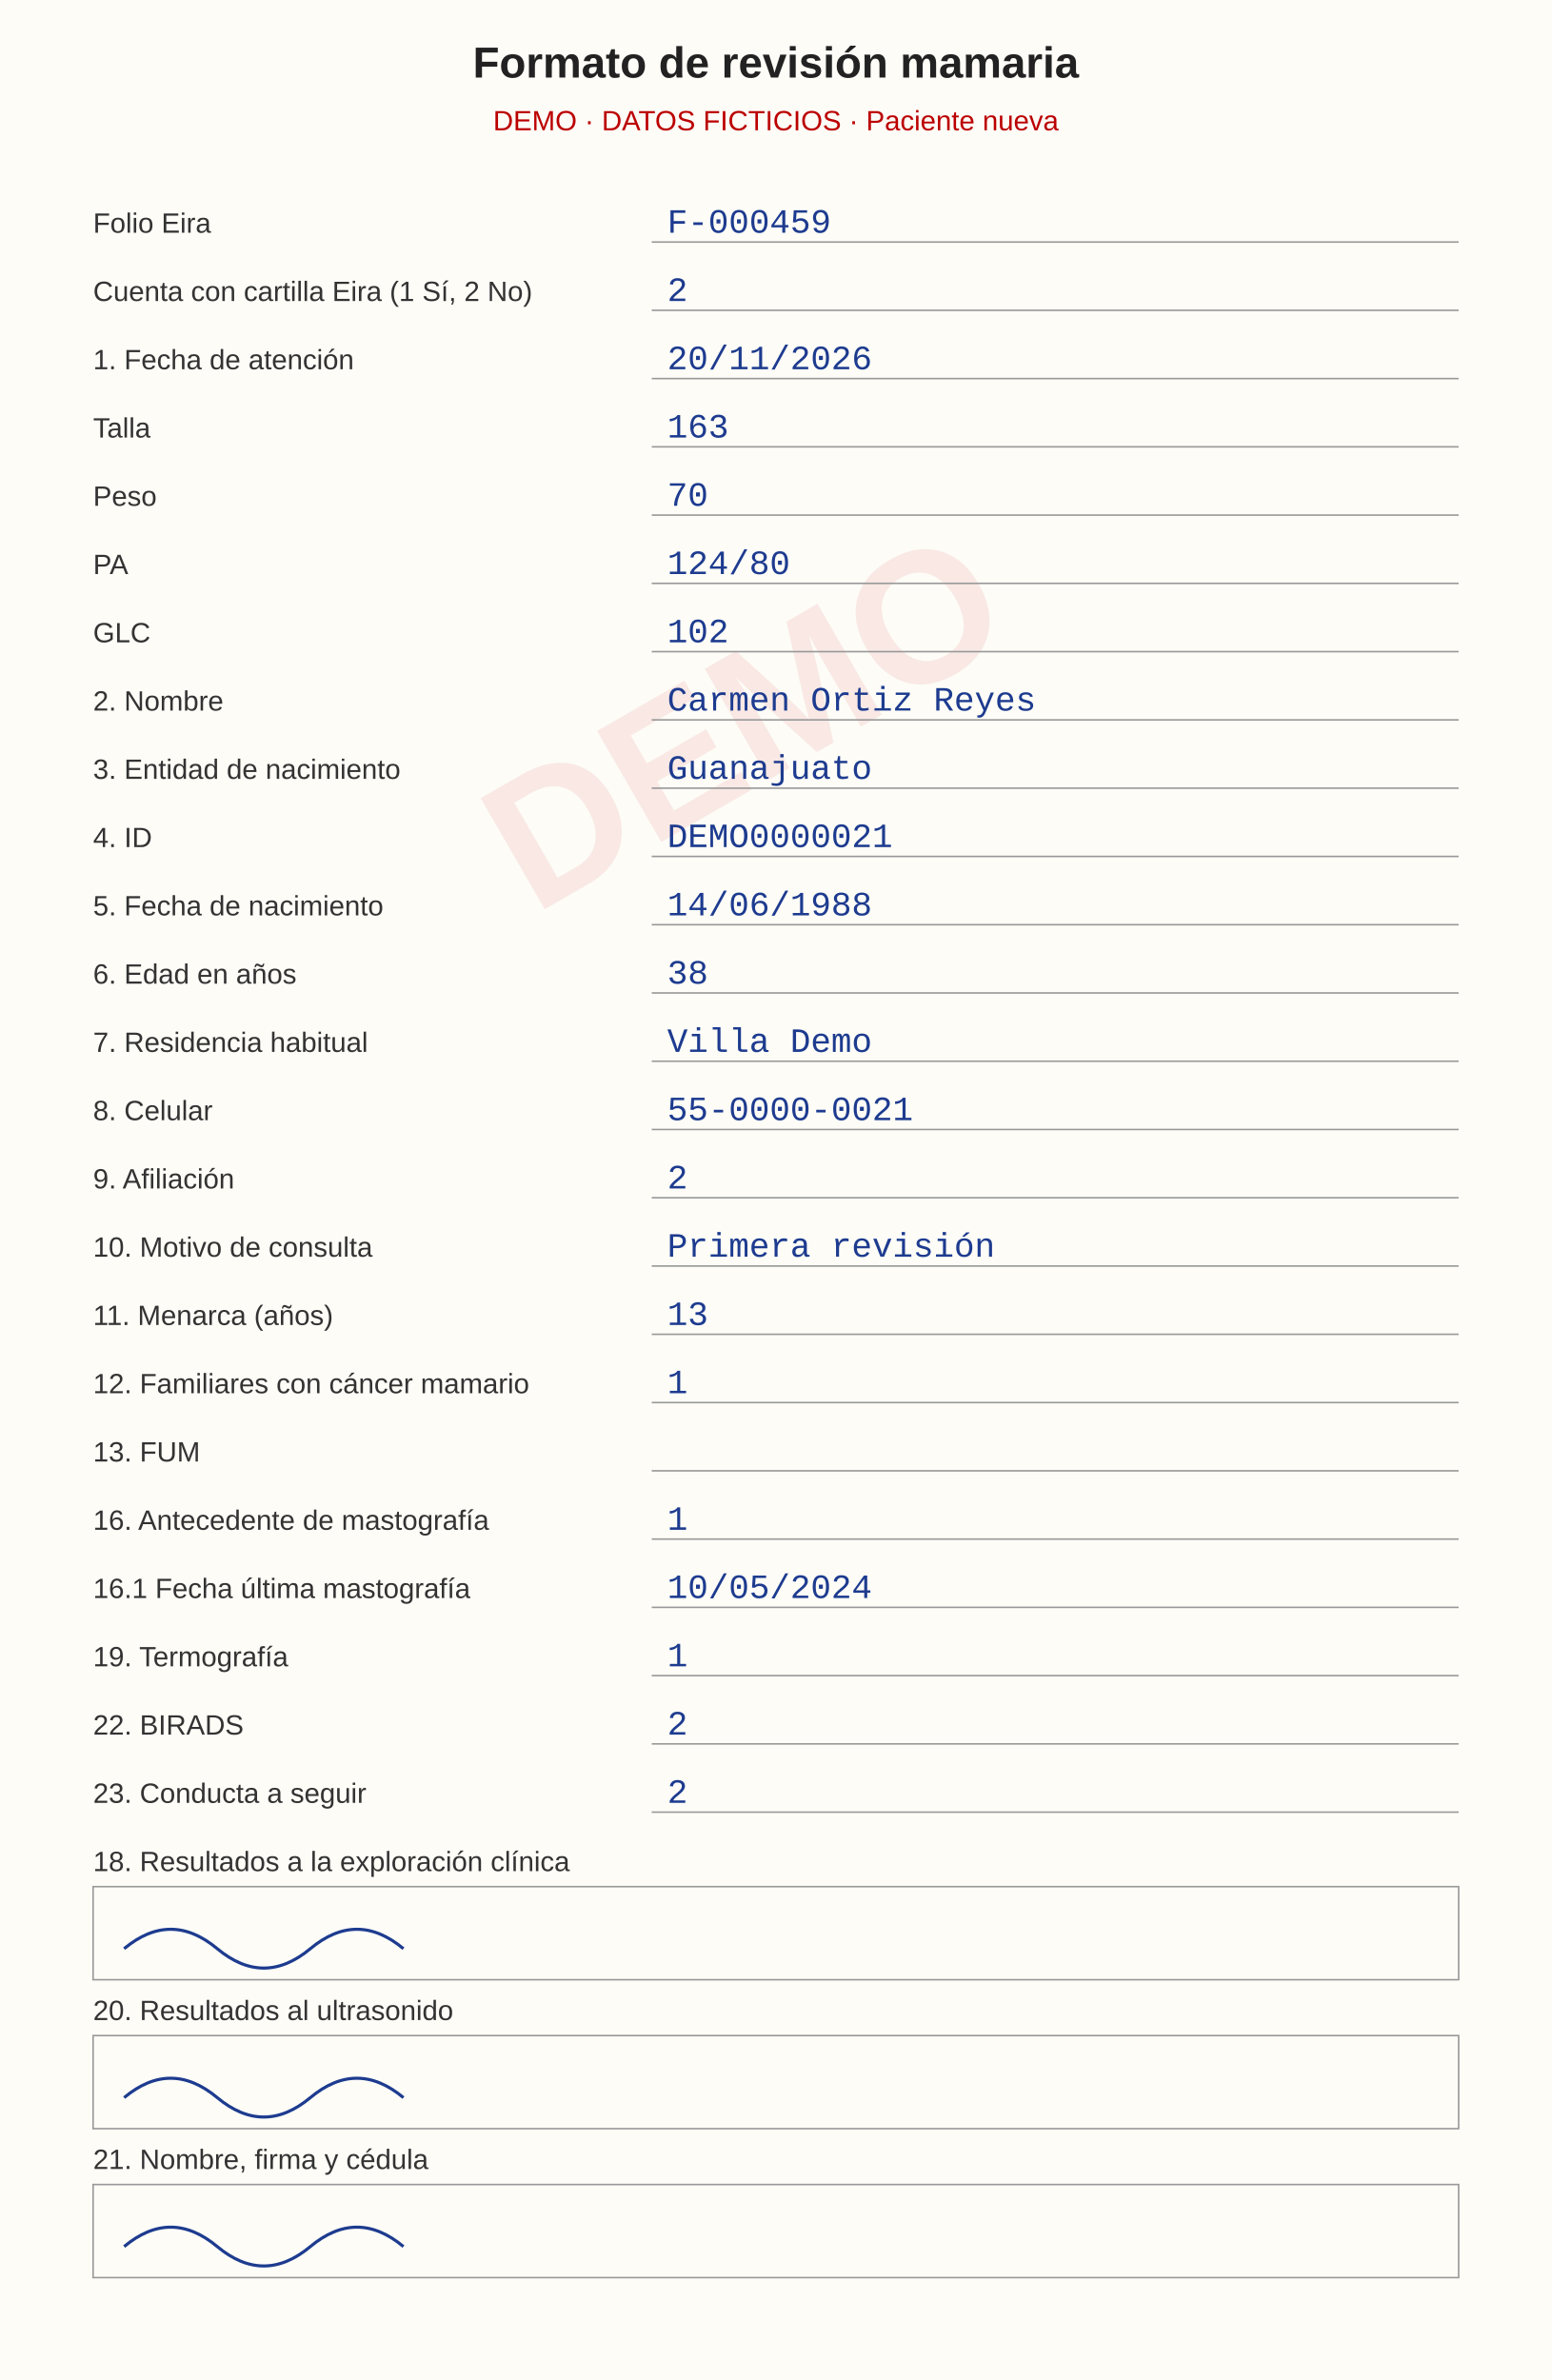
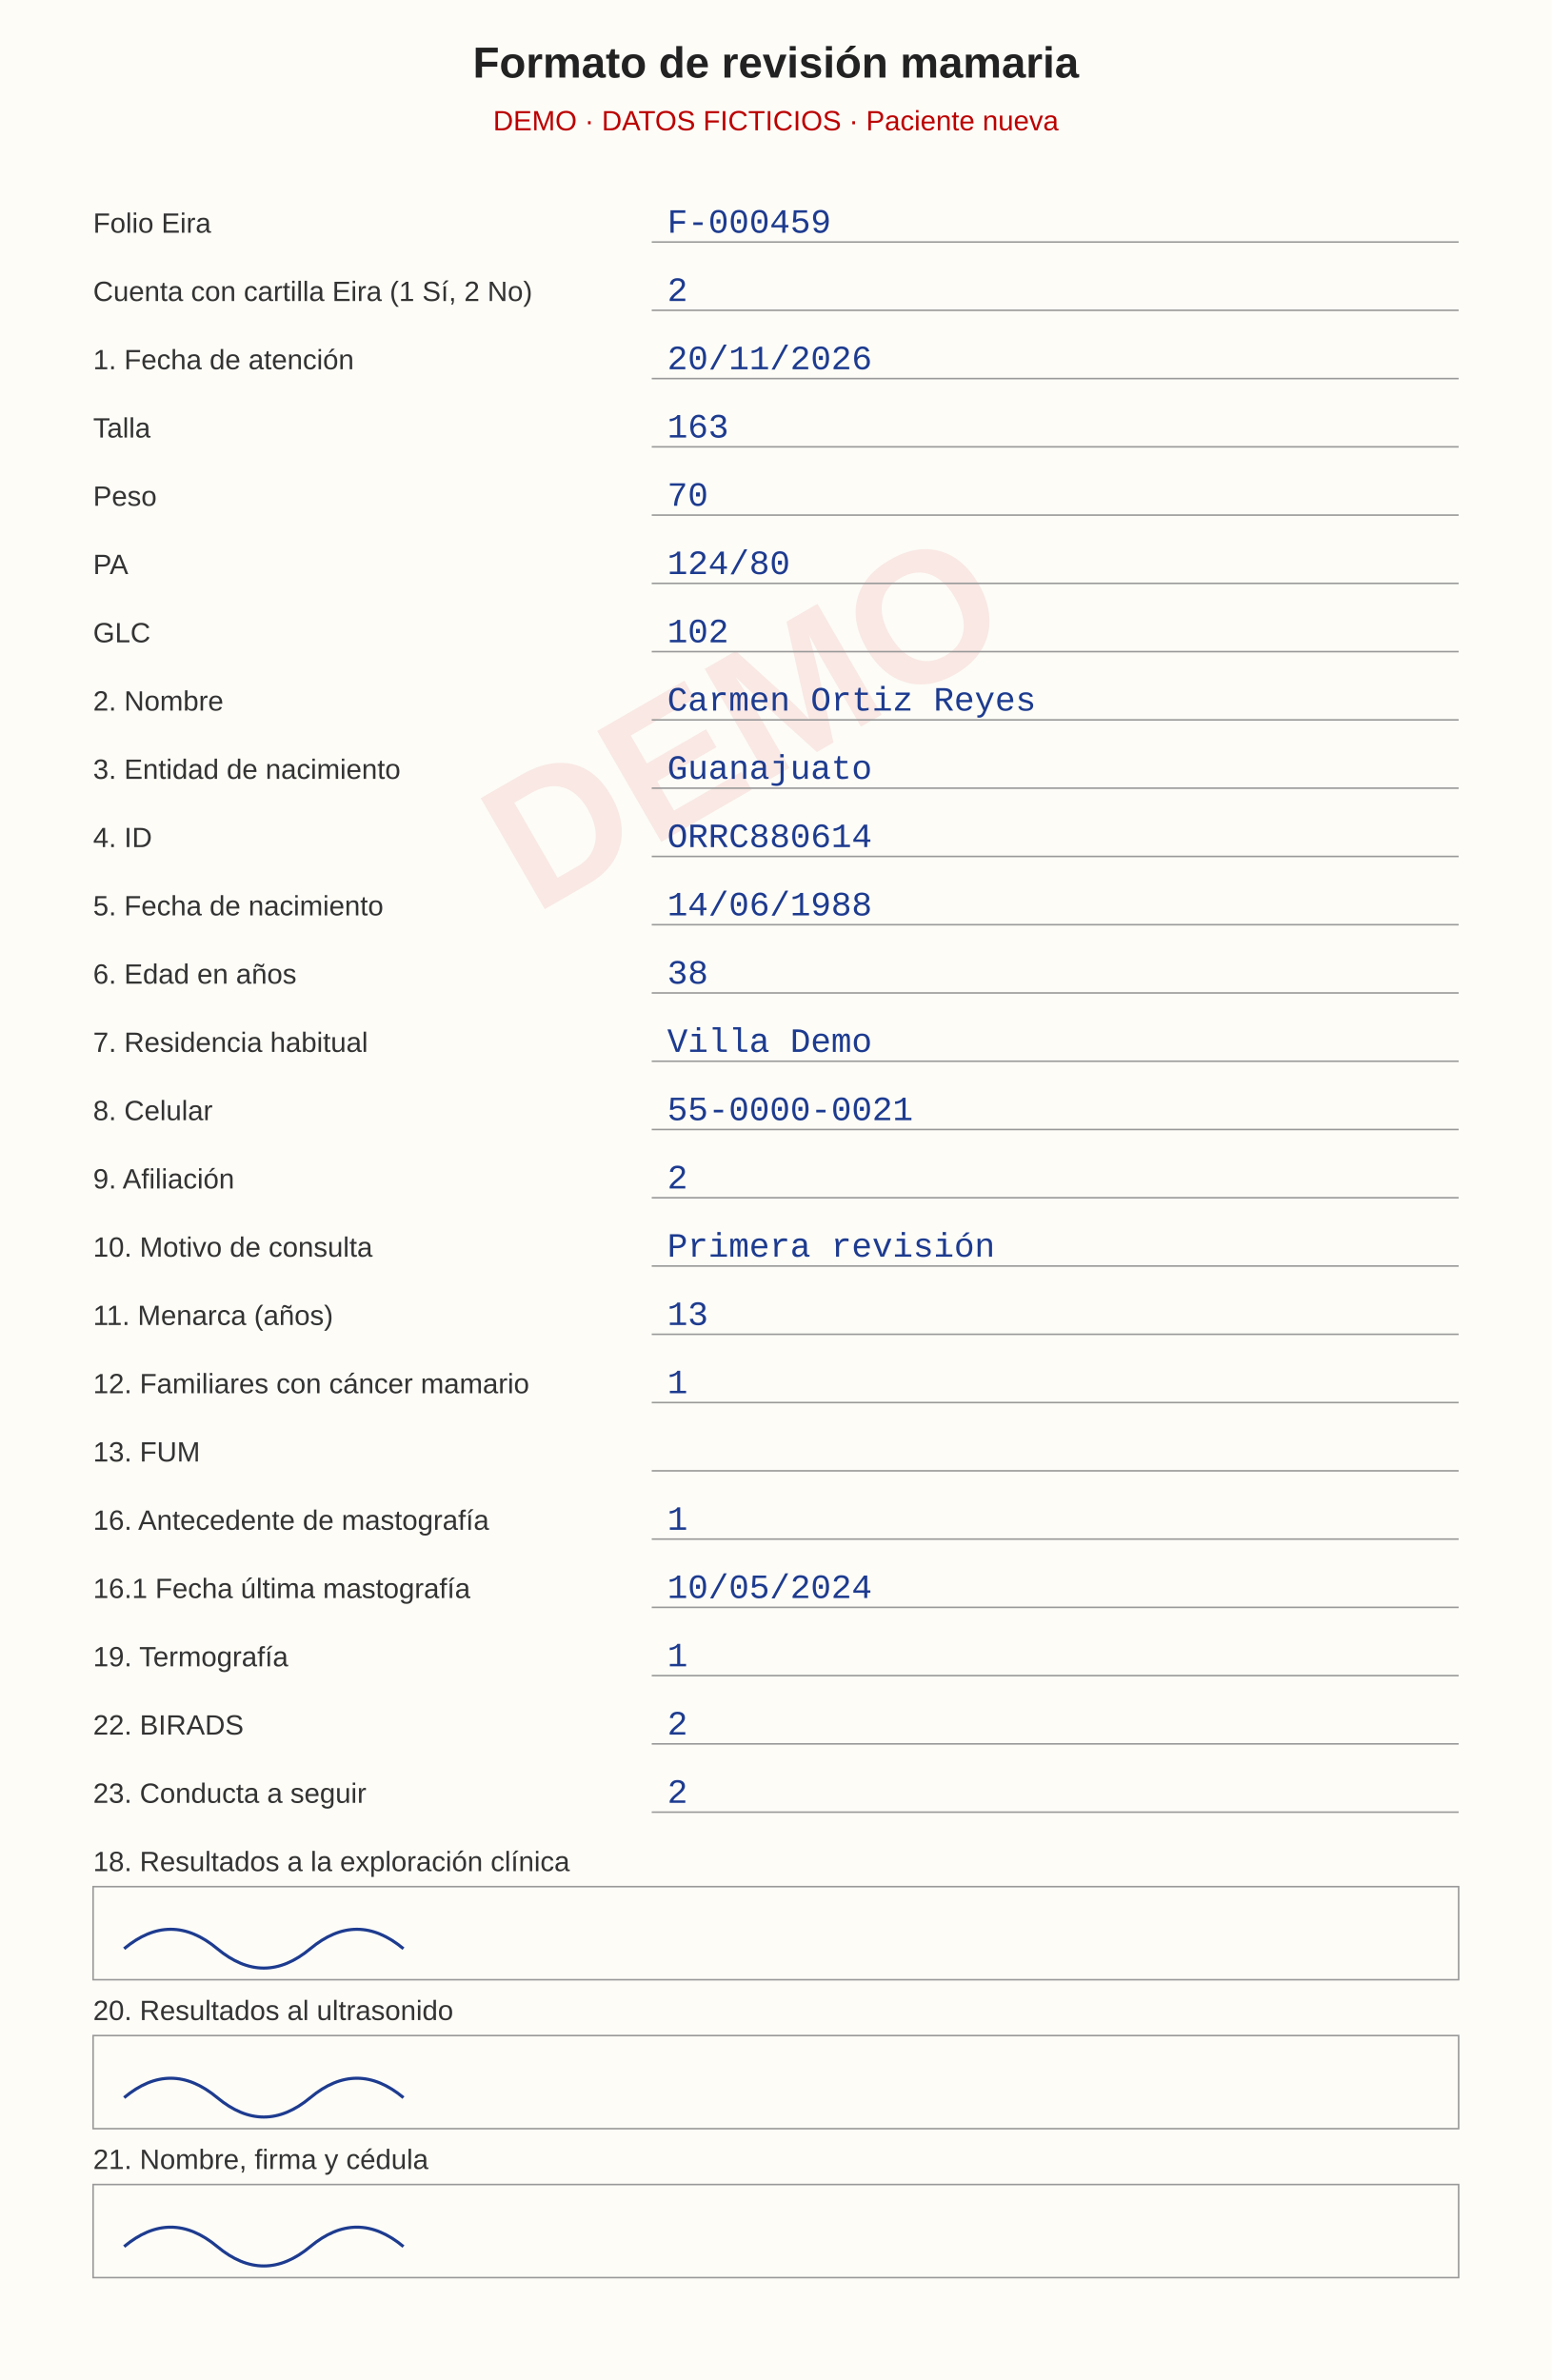
<svg xmlns="http://www.w3.org/2000/svg" width="1000" height="1534" viewBox="0 0 1000 1534">
  <rect width="1000" height="1534" fill="#fdfcf7" />
  <text x="500" y="50" text-anchor="middle" font-family="Arial, sans-serif" font-size="28" font-weight="bold" fill="#222">Formato de revisión mamaria</text>
  <text x="500" y="84" text-anchor="middle" font-family="Arial, sans-serif" font-size="18" fill="#b00">DEMO · DATOS FICTICIOS · Paciente nueva</text>
  <text x="500" y="500" text-anchor="middle" font-family="Arial, sans-serif" font-size="120" font-weight="bold" fill="#c00" opacity="0.08" transform="rotate(-30 500 500)">DEMO</text>
  <text x="60" y="150" font-family="Arial, sans-serif" font-size="18" fill="#333">Folio Eira</text>
  <line x1="420" y1="156" x2="940" y2="156" stroke="#999" stroke-width="1" />
  <text x="430" y="150" font-family="Courier New, monospace" font-size="22" fill="#1d3b8f">F-000459</text>
  <text x="60" y="194" font-family="Arial, sans-serif" font-size="18" fill="#333">Cuenta con cartilla Eira (1 Sí, 2 No)</text>
  <line x1="420" y1="200" x2="940" y2="200" stroke="#999" stroke-width="1" />
  <text x="430" y="194" font-family="Courier New, monospace" font-size="22" fill="#1d3b8f">2</text>
  <text x="60" y="238" font-family="Arial, sans-serif" font-size="18" fill="#333">1. Fecha de atención</text>
  <line x1="420" y1="244" x2="940" y2="244" stroke="#999" stroke-width="1" />
  <text x="430" y="238" font-family="Courier New, monospace" font-size="22" fill="#1d3b8f">20/11/2026</text>
  <text x="60" y="282" font-family="Arial, sans-serif" font-size="18" fill="#333">Talla</text>
  <line x1="420" y1="288" x2="940" y2="288" stroke="#999" stroke-width="1" />
  <text x="430" y="282" font-family="Courier New, monospace" font-size="22" fill="#1d3b8f">163</text>
  <text x="60" y="326" font-family="Arial, sans-serif" font-size="18" fill="#333">Peso</text>
  <line x1="420" y1="332" x2="940" y2="332" stroke="#999" stroke-width="1" />
  <text x="430" y="326" font-family="Courier New, monospace" font-size="22" fill="#1d3b8f">70</text>
  <text x="60" y="370" font-family="Arial, sans-serif" font-size="18" fill="#333">PA</text>
  <line x1="420" y1="376" x2="940" y2="376" stroke="#999" stroke-width="1" />
  <text x="430" y="370" font-family="Courier New, monospace" font-size="22" fill="#1d3b8f">124/80</text>
  <text x="60" y="414" font-family="Arial, sans-serif" font-size="18" fill="#333">GLC</text>
  <line x1="420" y1="420" x2="940" y2="420" stroke="#999" stroke-width="1" />
  <text x="430" y="414" font-family="Courier New, monospace" font-size="22" fill="#1d3b8f">102</text>
  <text x="60" y="458" font-family="Arial, sans-serif" font-size="18" fill="#333">2. Nombre</text>
  <line x1="420" y1="464" x2="940" y2="464" stroke="#999" stroke-width="1" />
  <text x="430" y="458" font-family="Courier New, monospace" font-size="22" fill="#1d3b8f">Carmen Ortiz Reyes</text>
  <text x="60" y="502" font-family="Arial, sans-serif" font-size="18" fill="#333">3. Entidad de nacimiento</text>
  <line x1="420" y1="508" x2="940" y2="508" stroke="#999" stroke-width="1" />
  <text x="430" y="502" font-family="Courier New, monospace" font-size="22" fill="#1d3b8f">Guanajuato</text>
  <text x="60" y="546" font-family="Arial, sans-serif" font-size="18" fill="#333">4. ID</text>
  <line x1="420" y1="552" x2="940" y2="552" stroke="#999" stroke-width="1" />
-   <text x="430" y="546" font-family="Courier New, monospace" font-size="22" fill="#1d3b8f">DEMO0000021</text>
+   <text x="430" y="546" font-family="Courier New, monospace" font-size="22" fill="#1d3b8f">ORRC880614</text>
  <text x="60" y="590" font-family="Arial, sans-serif" font-size="18" fill="#333">5. Fecha de nacimiento</text>
  <line x1="420" y1="596" x2="940" y2="596" stroke="#999" stroke-width="1" />
  <text x="430" y="590" font-family="Courier New, monospace" font-size="22" fill="#1d3b8f">14/06/1988</text>
  <text x="60" y="634" font-family="Arial, sans-serif" font-size="18" fill="#333">6. Edad en años</text>
  <line x1="420" y1="640" x2="940" y2="640" stroke="#999" stroke-width="1" />
  <text x="430" y="634" font-family="Courier New, monospace" font-size="22" fill="#1d3b8f">38</text>
  <text x="60" y="678" font-family="Arial, sans-serif" font-size="18" fill="#333">7. Residencia habitual</text>
  <line x1="420" y1="684" x2="940" y2="684" stroke="#999" stroke-width="1" />
  <text x="430" y="678" font-family="Courier New, monospace" font-size="22" fill="#1d3b8f">Villa Demo</text>
  <text x="60" y="722" font-family="Arial, sans-serif" font-size="18" fill="#333">8. Celular</text>
  <line x1="420" y1="728" x2="940" y2="728" stroke="#999" stroke-width="1" />
  <text x="430" y="722" font-family="Courier New, monospace" font-size="22" fill="#1d3b8f">55-0000-0021</text>
  <text x="60" y="766" font-family="Arial, sans-serif" font-size="18" fill="#333">9. Afiliación</text>
  <line x1="420" y1="772" x2="940" y2="772" stroke="#999" stroke-width="1" />
  <text x="430" y="766" font-family="Courier New, monospace" font-size="22" fill="#1d3b8f">2</text>
  <text x="60" y="810" font-family="Arial, sans-serif" font-size="18" fill="#333">10. Motivo de consulta</text>
  <line x1="420" y1="816" x2="940" y2="816" stroke="#999" stroke-width="1" />
  <text x="430" y="810" font-family="Courier New, monospace" font-size="22" fill="#1d3b8f">Primera revisión</text>
  <text x="60" y="854" font-family="Arial, sans-serif" font-size="18" fill="#333">11. Menarca (años)</text>
  <line x1="420" y1="860" x2="940" y2="860" stroke="#999" stroke-width="1" />
  <text x="430" y="854" font-family="Courier New, monospace" font-size="22" fill="#1d3b8f">13</text>
  <text x="60" y="898" font-family="Arial, sans-serif" font-size="18" fill="#333">12. Familiares con cáncer mamario</text>
  <line x1="420" y1="904" x2="940" y2="904" stroke="#999" stroke-width="1" />
  <text x="430" y="898" font-family="Courier New, monospace" font-size="22" fill="#1d3b8f">1</text>
  <text x="60" y="942" font-family="Arial, sans-serif" font-size="18" fill="#333">13. FUM</text>
  <line x1="420" y1="948" x2="940" y2="948" stroke="#999" stroke-width="1" />
  <text x="430" y="942" font-family="Courier New, monospace" font-size="22" fill="#1d3b8f" />
  <text x="60" y="986" font-family="Arial, sans-serif" font-size="18" fill="#333">16. Antecedente de mastografía</text>
  <line x1="420" y1="992" x2="940" y2="992" stroke="#999" stroke-width="1" />
  <text x="430" y="986" font-family="Courier New, monospace" font-size="22" fill="#1d3b8f">1</text>
  <text x="60" y="1030" font-family="Arial, sans-serif" font-size="18" fill="#333">16.1 Fecha última mastografía</text>
  <line x1="420" y1="1036" x2="940" y2="1036" stroke="#999" stroke-width="1" />
  <text x="430" y="1030" font-family="Courier New, monospace" font-size="22" fill="#1d3b8f">10/05/2024</text>
  <text x="60" y="1074" font-family="Arial, sans-serif" font-size="18" fill="#333">19. Termografía</text>
  <line x1="420" y1="1080" x2="940" y2="1080" stroke="#999" stroke-width="1" />
  <text x="430" y="1074" font-family="Courier New, monospace" font-size="22" fill="#1d3b8f">1</text>
  <text x="60" y="1118" font-family="Arial, sans-serif" font-size="18" fill="#333">22. BIRADS</text>
  <line x1="420" y1="1124" x2="940" y2="1124" stroke="#999" stroke-width="1" />
  <text x="430" y="1118" font-family="Courier New, monospace" font-size="22" fill="#1d3b8f">2</text>
  <text x="60" y="1162" font-family="Arial, sans-serif" font-size="18" fill="#333">23. Conducta a seguir</text>
  <line x1="420" y1="1168" x2="940" y2="1168" stroke="#999" stroke-width="1" />
  <text x="430" y="1162" font-family="Courier New, monospace" font-size="22" fill="#1d3b8f">2</text>
  <text x="60" y="1206" font-family="Arial, sans-serif" font-size="18" fill="#333">18. Resultados a la exploración clínica</text>
  <rect x="60" y="1216" width="880" height="60" fill="none" stroke="#999" />
  <path d="M80 1256 q30 -25 60 0 t60 0 t60 0" fill="none" stroke="#1d3b8f" stroke-width="2" />
  <text x="60" y="1302" font-family="Arial, sans-serif" font-size="18" fill="#333">20. Resultados al ultrasonido</text>
  <rect x="60" y="1312" width="880" height="60" fill="none" stroke="#999" />
  <path d="M80 1352 q30 -25 60 0 t60 0 t60 0" fill="none" stroke="#1d3b8f" stroke-width="2" />
  <text x="60" y="1398" font-family="Arial, sans-serif" font-size="18" fill="#333">21. Nombre, firma y cédula</text>
  <rect x="60" y="1408" width="880" height="60" fill="none" stroke="#999" />
  <path d="M80 1448 q30 -25 60 0 t60 0 t60 0" fill="none" stroke="#1d3b8f" stroke-width="2" />
</svg>
